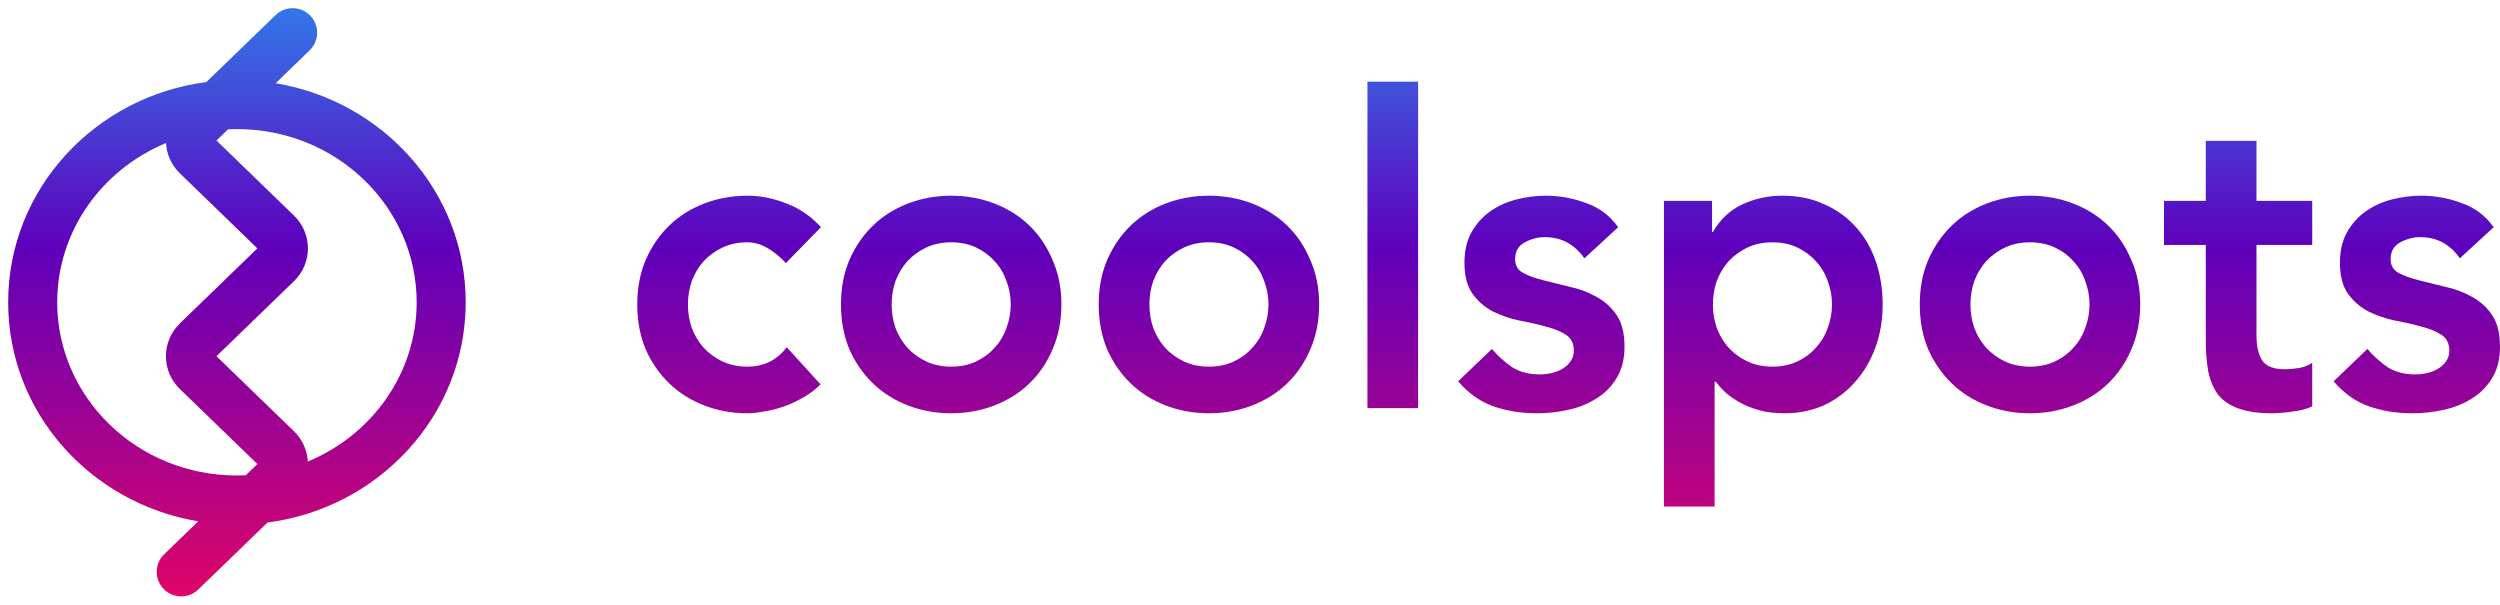
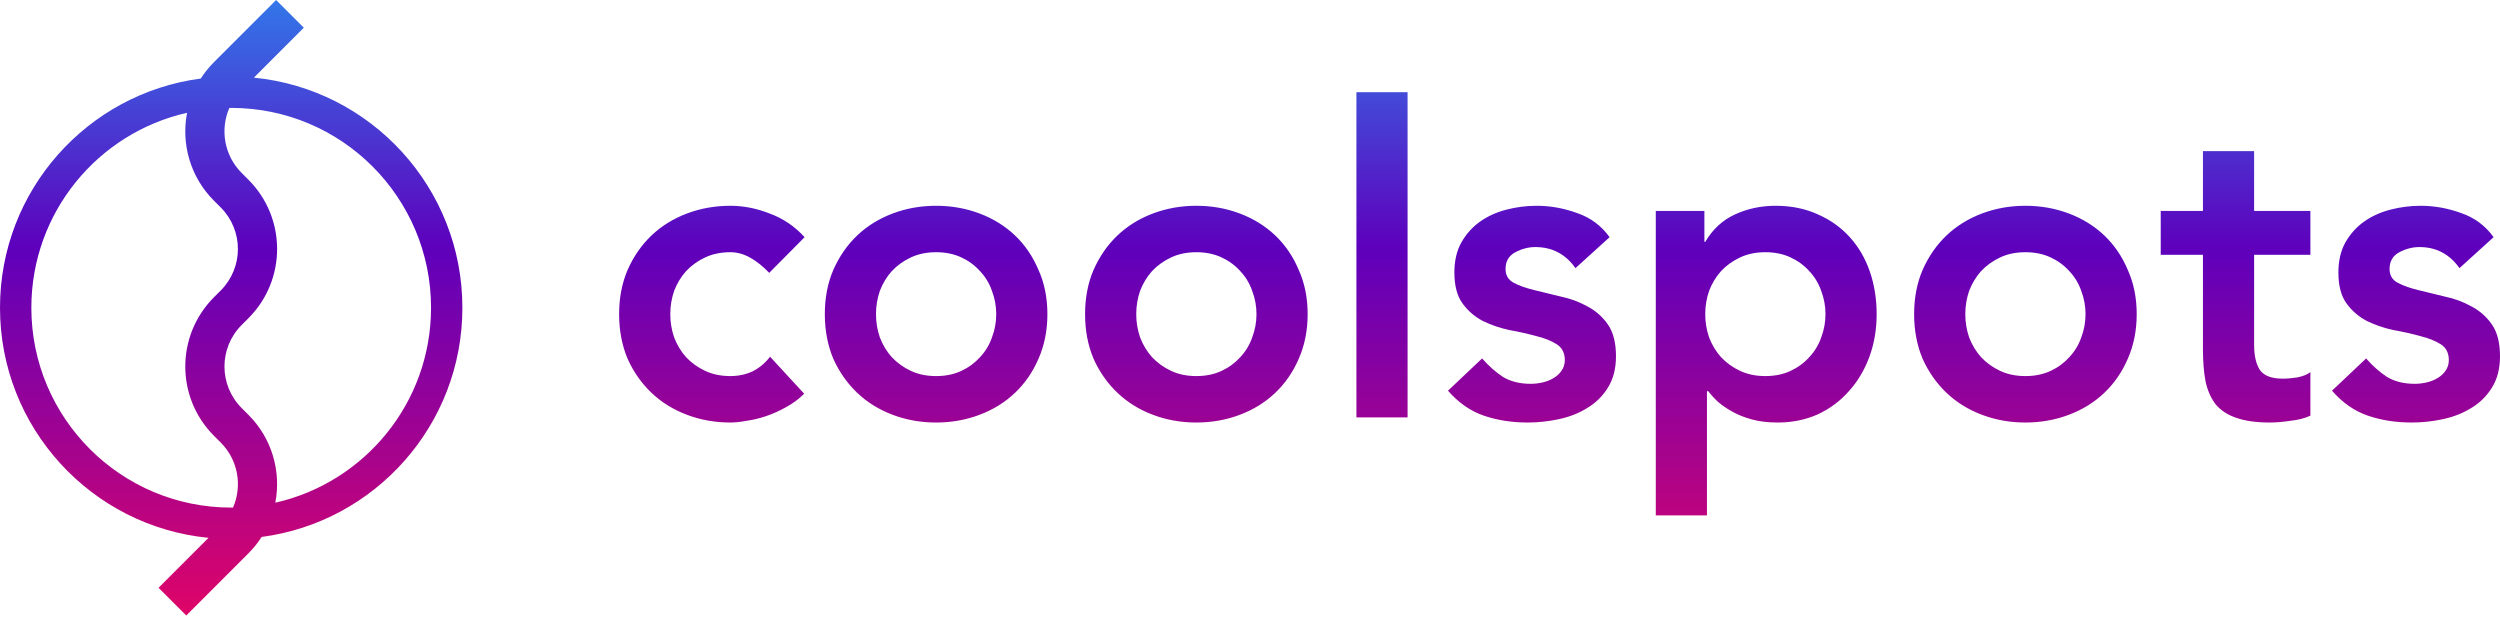
- <svg xmlns="http://www.w3.org/2000/svg" width="153" height="37" viewBox="0 0 153 37" fill="none">
-   <path fill-rule="evenodd" clip-rule="evenodd" d="M18.952 3.078C19.548 2.502 19.563 1.552 18.987 0.957C18.411 0.361 17.461 0.346 16.866 0.922L12.632 5.02C5.817 5.905 0.5 11.566 0.5 18.5C0.5 25.264 5.558 30.815 12.131 31.905L10.048 33.922C9.452 34.498 9.437 35.448 10.013 36.043C10.589 36.639 11.539 36.654 12.134 36.078L16.368 31.98C23.183 31.095 28.5 25.434 28.5 18.5C28.5 11.736 23.442 6.185 16.869 5.094L18.952 3.078ZM3.5 18.5C3.5 14.158 6.226 10.384 10.16 8.755C10.198 9.432 10.482 10.098 11.012 10.611L15.752 15.2L11.012 19.789C9.87 20.894 9.87 22.706 11.012 23.811L15.752 28.4L15.042 29.087C14.863 29.096 14.682 29.1 14.5 29.1C8.379 29.1 3.5 24.309 3.5 18.5ZM25.5 18.5C25.5 22.842 22.774 26.616 18.84 28.245C18.802 27.568 18.518 26.902 17.988 26.389L13.248 21.8L17.988 17.211C19.13 16.106 19.13 14.294 17.988 13.189L13.248 8.6L13.958 7.913C14.137 7.904 14.318 7.9 14.5 7.9C20.622 7.9 25.5 12.691 25.5 18.5ZM83.687 5H86.788V24.976H83.687V5ZM48.097 16.098C47.735 15.71 47.356 15.402 46.96 15.173C46.564 14.944 46.159 14.829 45.745 14.829C45.177 14.829 44.668 14.935 44.22 15.146C43.773 15.358 43.385 15.64 43.057 15.992C42.747 16.344 42.506 16.749 42.334 17.207C42.179 17.665 42.101 18.141 42.101 18.634C42.101 19.127 42.179 19.603 42.334 20.061C42.506 20.519 42.747 20.924 43.057 21.276C43.385 21.629 43.773 21.911 44.22 22.122C44.668 22.333 45.177 22.439 45.745 22.439C46.228 22.439 46.676 22.342 47.089 22.148C47.503 21.937 47.856 21.637 48.149 21.25L50.216 23.522C49.906 23.839 49.544 24.113 49.131 24.341C48.734 24.57 48.33 24.755 47.916 24.896C47.503 25.037 47.106 25.134 46.727 25.187C46.348 25.257 46.021 25.293 45.745 25.293C44.815 25.293 43.936 25.134 43.109 24.817C42.282 24.5 41.567 24.051 40.964 23.47C40.361 22.888 39.879 22.192 39.517 21.382C39.172 20.554 39 19.638 39 18.634C39 17.63 39.172 16.723 39.517 15.913C39.879 15.085 40.361 14.38 40.964 13.799C41.567 13.217 42.282 12.768 43.109 12.451C43.936 12.134 44.815 11.976 45.745 11.976C46.538 11.976 47.33 12.134 48.123 12.451C48.933 12.751 49.639 13.235 50.242 13.905L48.097 16.098ZM51.468 18.634C51.468 17.63 51.64 16.723 51.984 15.913C52.346 15.085 52.829 14.38 53.432 13.799C54.035 13.217 54.75 12.768 55.577 12.451C56.404 12.134 57.282 11.976 58.213 11.976C59.143 11.976 60.022 12.134 60.849 12.451C61.676 12.768 62.391 13.217 62.994 13.799C63.597 14.38 64.071 15.085 64.415 15.913C64.777 16.723 64.958 17.63 64.958 18.634C64.958 19.638 64.777 20.554 64.415 21.382C64.071 22.192 63.597 22.888 62.994 23.47C62.391 24.051 61.676 24.5 60.849 24.817C60.022 25.134 59.143 25.293 58.213 25.293C57.282 25.293 56.404 25.134 55.577 24.817C54.75 24.5 54.035 24.051 53.432 23.47C52.829 22.888 52.346 22.192 51.984 21.382C51.64 20.554 51.468 19.638 51.468 18.634ZM54.569 18.634C54.569 19.127 54.646 19.603 54.801 20.061C54.974 20.519 55.215 20.924 55.525 21.276C55.852 21.629 56.24 21.911 56.688 22.122C57.136 22.333 57.644 22.439 58.213 22.439C58.781 22.439 59.29 22.333 59.738 22.122C60.185 21.911 60.565 21.629 60.875 21.276C61.202 20.924 61.443 20.519 61.598 20.061C61.771 19.603 61.857 19.127 61.857 18.634C61.857 18.141 61.771 17.665 61.598 17.207C61.443 16.749 61.202 16.344 60.875 15.992C60.565 15.64 60.185 15.358 59.738 15.146C59.29 14.935 58.781 14.829 58.213 14.829C57.644 14.829 57.136 14.935 56.688 15.146C56.24 15.358 55.852 15.64 55.525 15.992C55.215 16.344 54.974 16.749 54.801 17.207C54.646 17.665 54.569 18.141 54.569 18.634ZM67.758 15.913C67.414 16.723 67.241 17.63 67.241 18.634C67.241 19.638 67.414 20.554 67.758 21.382C68.12 22.192 68.602 22.888 69.205 23.47C69.808 24.051 70.523 24.5 71.35 24.817C72.177 25.134 73.056 25.293 73.987 25.293C74.917 25.293 75.796 25.134 76.623 24.817C77.45 24.5 78.165 24.051 78.768 23.47C79.371 22.888 79.844 22.192 80.189 21.382C80.551 20.554 80.732 19.638 80.732 18.634C80.732 17.63 80.551 16.723 80.189 15.913C79.844 15.085 79.371 14.38 78.768 13.799C78.165 13.217 77.45 12.768 76.623 12.451C75.796 12.134 74.917 11.976 73.987 11.976C73.056 11.976 72.177 12.134 71.35 12.451C70.523 12.768 69.808 13.217 69.205 13.799C68.602 14.38 68.12 15.085 67.758 15.913ZM70.575 20.061C70.42 19.603 70.343 19.127 70.343 18.634C70.343 18.141 70.42 17.665 70.575 17.207C70.747 16.749 70.989 16.344 71.299 15.992C71.626 15.64 72.014 15.358 72.462 15.146C72.91 14.935 73.418 14.829 73.987 14.829C74.555 14.829 75.063 14.935 75.511 15.146C75.959 15.358 76.338 15.64 76.648 15.992C76.976 16.344 77.217 16.749 77.372 17.207C77.544 17.665 77.63 18.141 77.63 18.634C77.63 19.127 77.544 19.603 77.372 20.061C77.217 20.519 76.976 20.924 76.648 21.276C76.338 21.629 75.959 21.911 75.511 22.122C75.063 22.333 74.555 22.439 73.987 22.439C73.418 22.439 72.91 22.333 72.462 22.122C72.014 21.911 71.626 21.629 71.299 21.276C70.989 20.924 70.747 20.519 70.575 20.061ZM94.535 14.512C95.552 14.512 96.362 14.944 96.965 15.807L99.032 13.905C98.532 13.2 97.878 12.707 97.068 12.425C96.258 12.125 95.44 11.976 94.613 11.976C93.993 11.976 93.381 12.055 92.778 12.213C92.175 12.372 91.641 12.618 91.176 12.953C90.71 13.288 90.331 13.72 90.038 14.248C89.763 14.759 89.625 15.367 89.625 16.071C89.625 16.881 89.789 17.516 90.116 17.974C90.443 18.432 90.857 18.793 91.356 19.057C91.856 19.303 92.39 19.488 92.959 19.612C93.545 19.718 94.087 19.841 94.587 19.982C95.087 20.105 95.5 20.272 95.828 20.484C96.155 20.695 96.319 21.021 96.319 21.461C96.319 21.708 96.25 21.928 96.112 22.122C95.991 22.298 95.828 22.448 95.621 22.571C95.414 22.694 95.19 22.782 94.949 22.835C94.708 22.888 94.475 22.915 94.251 22.915C93.596 22.915 93.036 22.774 92.571 22.492C92.123 22.192 91.701 21.814 91.305 21.356L89.237 23.337C89.875 24.077 90.598 24.588 91.408 24.87C92.218 25.152 93.105 25.293 94.07 25.293C94.708 25.293 95.345 25.222 95.983 25.081C96.62 24.94 97.189 24.711 97.688 24.394C98.205 24.077 98.619 23.663 98.929 23.152C99.256 22.624 99.42 21.981 99.42 21.224C99.42 20.396 99.256 19.744 98.929 19.268C98.601 18.793 98.188 18.423 97.688 18.159C97.189 17.877 96.646 17.674 96.06 17.551C95.492 17.41 94.957 17.278 94.458 17.154C93.958 17.031 93.545 16.881 93.217 16.705C92.89 16.529 92.726 16.247 92.726 15.86C92.726 15.384 92.924 15.041 93.321 14.829C93.717 14.618 94.122 14.512 94.535 14.512ZM101.832 12.293H104.778V14.195H104.83C105.278 13.42 105.881 12.856 106.639 12.504C107.397 12.152 108.215 11.976 109.094 11.976C110.042 11.976 110.894 12.152 111.653 12.504C112.411 12.839 113.057 13.306 113.591 13.905C114.125 14.503 114.53 15.208 114.805 16.018C115.081 16.829 115.219 17.701 115.219 18.634C115.219 19.568 115.072 20.44 114.78 21.25C114.487 22.06 114.073 22.765 113.539 23.364C113.022 23.963 112.393 24.438 111.653 24.791C110.912 25.125 110.102 25.293 109.223 25.293C108.637 25.293 108.121 25.231 107.673 25.108C107.225 24.984 106.828 24.826 106.484 24.632C106.139 24.438 105.846 24.236 105.605 24.024C105.364 23.795 105.166 23.575 105.011 23.364H104.933V31H101.832V12.293ZM112.118 18.634C112.118 18.141 112.032 17.665 111.859 17.207C111.704 16.749 111.463 16.344 111.136 15.992C110.826 15.64 110.446 15.358 109.999 15.146C109.551 14.935 109.042 14.829 108.474 14.829C107.905 14.829 107.397 14.935 106.949 15.146C106.501 15.358 106.113 15.64 105.786 15.992C105.476 16.344 105.235 16.749 105.062 17.207C104.907 17.665 104.83 18.141 104.83 18.634C104.83 19.127 104.907 19.603 105.062 20.061C105.235 20.519 105.476 20.924 105.786 21.276C106.113 21.629 106.501 21.911 106.949 22.122C107.397 22.333 107.905 22.439 108.474 22.439C109.042 22.439 109.551 22.333 109.999 22.122C110.446 21.911 110.826 21.629 111.136 21.276C111.463 20.924 111.704 20.519 111.859 20.061C112.032 19.603 112.118 19.127 112.118 18.634ZM118.007 15.913C117.662 16.723 117.49 17.63 117.49 18.634C117.49 19.638 117.662 20.554 118.007 21.382C118.369 22.192 118.851 22.888 119.454 23.47C120.057 24.051 120.772 24.5 121.599 24.817C122.426 25.134 123.305 25.293 124.235 25.293C125.166 25.293 126.044 25.134 126.871 24.817C127.698 24.5 128.413 24.051 129.016 23.47C129.619 22.888 130.093 22.192 130.438 21.382C130.8 20.554 130.981 19.638 130.981 18.634C130.981 17.63 130.8 16.723 130.438 15.913C130.093 15.085 129.619 14.38 129.016 13.799C128.413 13.217 127.698 12.768 126.871 12.451C126.044 12.134 125.166 11.976 124.235 11.976C123.305 11.976 122.426 12.134 121.599 12.451C120.772 12.768 120.057 13.217 119.454 13.799C118.851 14.38 118.369 15.085 118.007 15.913ZM120.824 20.061C120.669 19.603 120.591 19.127 120.591 18.634C120.591 18.141 120.669 17.665 120.824 17.207C120.996 16.749 121.237 16.344 121.548 15.992C121.875 15.64 122.263 15.358 122.711 15.146C123.159 14.935 123.667 14.829 124.235 14.829C124.804 14.829 125.312 14.935 125.76 15.146C126.208 15.358 126.587 15.64 126.897 15.992C127.225 16.344 127.466 16.749 127.621 17.207C127.793 17.665 127.879 18.141 127.879 18.634C127.879 19.127 127.793 19.603 127.621 20.061C127.466 20.519 127.225 20.924 126.897 21.276C126.587 21.629 126.208 21.911 125.76 22.122C125.312 22.333 124.804 22.439 124.235 22.439C123.667 22.439 123.159 22.333 122.711 22.122C122.263 21.911 121.875 21.629 121.548 21.276C121.237 20.924 120.996 20.519 120.824 20.061ZM132.437 14.988V12.293H134.995V8.62H138.097V12.293H141.508V14.988H138.097V20.537C138.097 21.171 138.209 21.673 138.433 22.043C138.674 22.413 139.139 22.598 139.828 22.598C140.104 22.598 140.405 22.571 140.733 22.518C141.06 22.448 141.319 22.342 141.508 22.201V24.87C141.181 25.028 140.776 25.134 140.293 25.187C139.828 25.257 139.415 25.293 139.053 25.293C138.226 25.293 137.545 25.196 137.011 25.002C136.494 24.826 136.081 24.553 135.771 24.183C135.478 23.795 135.271 23.32 135.15 22.756C135.047 22.192 134.995 21.541 134.995 20.801V14.988H132.437ZM148.116 14.512C149.132 14.512 149.942 14.944 150.545 15.807L152.612 13.905C152.113 13.2 151.458 12.707 150.648 12.425C149.838 12.125 149.02 11.976 148.193 11.976C147.573 11.976 146.961 12.055 146.358 12.213C145.755 12.372 145.221 12.618 144.756 12.953C144.291 13.288 143.912 13.72 143.619 14.248C143.343 14.759 143.205 15.367 143.205 16.071C143.205 16.881 143.369 17.516 143.696 17.974C144.024 18.432 144.437 18.793 144.937 19.057C145.436 19.303 145.971 19.488 146.539 19.612C147.125 19.718 147.668 19.841 148.167 19.982C148.667 20.105 149.08 20.272 149.408 20.484C149.735 20.695 149.899 21.021 149.899 21.461C149.899 21.708 149.83 21.928 149.692 22.122C149.571 22.298 149.408 22.448 149.201 22.571C148.994 22.694 148.77 22.782 148.529 22.835C148.288 22.888 148.055 22.915 147.831 22.915C147.177 22.915 146.617 22.774 146.151 22.492C145.703 22.192 145.281 21.814 144.885 21.356L142.818 23.337C143.455 24.077 144.179 24.588 144.988 24.87C145.798 25.152 146.686 25.293 147.65 25.293C148.288 25.293 148.925 25.222 149.563 25.081C150.2 24.94 150.769 24.711 151.268 24.394C151.785 24.077 152.199 23.663 152.509 23.152C152.836 22.624 153 21.981 153 21.224C153 20.396 152.836 19.744 152.509 19.268C152.182 18.793 151.768 18.423 151.268 18.159C150.769 17.877 150.226 17.674 149.64 17.551C149.072 17.41 148.538 17.278 148.038 17.154C147.538 17.031 147.125 16.881 146.798 16.705C146.47 16.529 146.306 16.247 146.306 15.86C146.306 15.384 146.505 15.041 146.901 14.829C147.297 14.618 147.702 14.512 148.116 14.512Z" fill="url(#paint0_linear)" />
+ <svg xmlns="http://www.w3.org/2000/svg" width="319" height="79" viewBox="0 0 319 79" fill="none">
+   <path fill-rule="evenodd" clip-rule="evenodd" d="M32.395 9.908L38.768 3.536L35.232 0L27.303 7.929C26.655 8.578 26.092 9.28 25.616 10.021C11.159 11.922 0 24.292 0 39.268C0 54.583 11.671 67.173 26.605 68.627L20.232 75L23.768 78.535L31.697 70.607C32.345 69.958 32.908 69.256 33.384 68.514C47.841 66.613 59 54.244 59 39.268C59 23.952 47.329 11.363 32.395 9.908ZM23.869 14.392C12.495 16.955 4 27.119 4 39.268C4 53.351 15.417 64.768 29.5 64.768C29.578 64.768 29.656 64.767 29.734 64.767C30.93 62.023 30.406 58.709 28.161 56.465L27.303 55.607C22.422 50.725 22.422 42.81 27.303 37.929L28.161 37.071C31.09 34.142 31.09 29.393 28.161 26.465L27.303 25.607C24.255 22.558 23.11 18.328 23.869 14.392ZM35.131 64.144C35.89 60.208 34.745 55.977 31.697 52.929L30.839 52.071C27.91 49.142 27.91 44.393 30.839 41.465L31.697 40.607C36.578 35.725 36.578 27.811 31.697 22.929L30.839 22.071C28.594 19.826 28.07 16.513 29.266 13.769C29.344 13.768 29.422 13.768 29.5 13.768C43.583 13.768 55 25.184 55 39.268C55 51.416 46.505 61.58 35.131 64.144ZM179.607 11.768H173.078V53.256H179.607V11.768ZM95.758 32.896C96.592 33.371 97.39 34.012 98.151 34.816L102.667 30.262C101.398 28.871 99.911 27.865 98.206 27.243C96.537 26.585 94.869 26.256 93.2 26.256C91.242 26.256 89.392 26.585 87.651 27.243C85.91 27.902 84.404 28.835 83.135 30.042C81.865 31.25 80.85 32.713 80.088 34.432C79.363 36.115 79 37.999 79 40.085C79 42.17 79.363 44.073 80.088 45.792C80.85 47.475 81.865 48.92 83.135 50.127C84.404 51.335 85.91 52.268 87.651 52.926C89.392 53.585 91.242 53.914 93.2 53.914C93.781 53.914 94.47 53.841 95.268 53.695C96.066 53.585 96.9 53.384 97.771 53.091C98.641 52.798 99.494 52.414 100.328 51.938C101.198 51.463 101.96 50.896 102.613 50.237L98.26 45.518C97.644 46.323 96.9 46.945 96.03 47.384C95.159 47.786 94.216 47.987 93.2 47.987C92.004 47.987 90.933 47.768 89.99 47.329C89.047 46.89 88.231 46.304 87.542 45.573C86.889 44.841 86.381 43.999 86.019 43.048C85.692 42.097 85.529 41.109 85.529 40.085C85.529 39.06 85.692 38.073 86.019 37.121C86.381 36.17 86.889 35.329 87.542 34.597C88.231 33.865 89.047 33.28 89.99 32.841C90.933 32.402 92.004 32.182 93.2 32.182C94.071 32.182 94.923 32.42 95.758 32.896ZM106.336 34.432C105.61 36.115 105.248 37.999 105.248 40.085C105.248 42.17 105.61 44.073 106.336 45.792C107.097 47.475 108.113 48.92 109.382 50.127C110.652 51.335 112.157 52.268 113.898 52.926C115.639 53.585 117.489 53.914 119.448 53.914C121.407 53.914 123.256 53.585 124.998 52.926C126.739 52.268 128.244 51.335 129.513 50.127C130.783 48.92 131.78 47.475 132.506 45.792C133.268 44.073 133.648 42.17 133.648 40.085C133.648 37.999 133.268 36.115 132.506 34.432C131.78 32.713 130.783 31.25 129.513 30.042C128.244 28.835 126.739 27.902 124.998 27.243C123.256 26.585 121.407 26.256 119.448 26.256C117.489 26.256 115.639 26.585 113.898 27.243C112.157 27.902 110.652 28.835 109.382 30.042C108.113 31.25 107.097 32.713 106.336 34.432ZM112.266 43.048C111.94 42.097 111.776 41.109 111.776 40.085C111.776 39.06 111.94 38.073 112.266 37.121C112.629 36.17 113.137 35.329 113.79 34.597C114.479 33.865 115.295 33.28 116.238 32.841C117.181 32.402 118.251 32.182 119.448 32.182C120.645 32.182 121.715 32.402 122.658 32.841C123.601 33.28 124.399 33.865 125.052 34.597C125.741 35.329 126.249 36.17 126.575 37.121C126.938 38.073 127.119 39.06 127.119 40.085C127.119 41.109 126.938 42.097 126.575 43.048C126.249 43.999 125.741 44.841 125.052 45.573C124.399 46.304 123.601 46.89 122.658 47.329C121.715 47.768 120.645 47.987 119.448 47.987C118.251 47.987 117.181 47.768 116.238 47.329C115.295 46.89 114.479 46.304 113.79 45.573C113.137 44.841 112.629 43.999 112.266 43.048ZM138.455 40.085C138.455 37.999 138.818 36.115 139.544 34.432C140.305 32.713 141.321 31.25 142.59 30.042C143.86 28.835 145.365 27.902 147.106 27.243C148.847 26.585 150.697 26.256 152.656 26.256C154.615 26.256 156.464 26.585 158.205 27.243C159.946 27.902 161.452 28.835 162.721 30.042C163.991 31.25 164.988 32.713 165.714 34.432C166.475 36.115 166.856 37.999 166.856 40.085C166.856 42.17 166.475 44.073 165.714 45.792C164.988 47.475 163.991 48.92 162.721 50.127C161.452 51.335 159.946 52.268 158.205 52.926C156.464 53.585 154.615 53.914 152.656 53.914C150.697 53.914 148.847 53.585 147.106 52.926C145.365 52.268 143.86 51.335 142.59 50.127C141.321 48.92 140.305 47.475 139.544 45.792C138.818 44.073 138.455 42.17 138.455 40.085ZM144.984 40.085C144.984 41.109 145.148 42.097 145.474 43.048C145.837 43.999 146.345 44.841 146.997 45.573C147.687 46.304 148.503 46.89 149.446 47.329C150.389 47.768 151.459 47.987 152.656 47.987C153.853 47.987 154.923 47.768 155.866 47.329C156.809 46.89 157.607 46.304 158.26 45.573C158.949 44.841 159.457 43.999 159.783 43.048C160.146 42.097 160.327 41.109 160.327 40.085C160.327 39.06 160.146 38.073 159.783 37.121C159.457 36.17 158.949 35.329 158.26 34.597C157.607 33.865 156.809 33.28 155.866 32.841C154.923 32.402 153.853 32.182 152.656 32.182C151.459 32.182 150.389 32.402 149.446 32.841C148.503 33.28 147.687 33.865 146.997 34.597C146.345 35.329 145.837 36.17 145.474 37.121C145.148 38.073 144.984 39.06 144.984 40.085ZM201.031 34.213C199.761 32.42 198.056 31.524 195.916 31.524C195.046 31.524 194.193 31.743 193.359 32.182C192.525 32.621 192.108 33.335 192.108 34.323C192.108 35.127 192.452 35.713 193.142 36.079C193.831 36.445 194.701 36.756 195.753 37.012C196.805 37.268 197.929 37.542 199.126 37.835C200.36 38.091 201.502 38.512 202.554 39.097C203.606 39.646 204.477 40.414 205.166 41.402C205.855 42.39 206.199 43.743 206.199 45.463C206.199 47.036 205.855 48.371 205.166 49.469C204.513 50.53 203.642 51.39 202.554 52.048C201.502 52.707 200.305 53.182 198.963 53.475C197.621 53.768 196.279 53.914 194.937 53.914C192.906 53.914 191.038 53.621 189.333 53.036C187.628 52.451 186.105 51.39 184.763 49.853L189.115 45.737C189.95 46.688 190.838 47.475 191.781 48.097C192.761 48.682 193.94 48.975 195.318 48.975C195.789 48.975 196.279 48.92 196.787 48.81C197.295 48.701 197.766 48.518 198.202 48.262C198.637 48.006 198.981 47.695 199.235 47.329C199.525 46.926 199.671 46.469 199.671 45.957C199.671 45.042 199.326 44.365 198.637 43.926C197.948 43.487 197.077 43.14 196.025 42.884C194.973 42.591 193.831 42.335 192.598 42.115C191.401 41.859 190.276 41.475 189.224 40.963C188.172 40.414 187.302 39.664 186.613 38.713C185.924 37.762 185.579 36.445 185.579 34.762C185.579 33.298 185.869 32.036 186.449 30.975C187.066 29.878 187.864 28.981 188.843 28.286C189.823 27.591 190.947 27.079 192.217 26.75C193.486 26.42 194.774 26.256 196.08 26.256C197.821 26.256 199.544 26.567 201.248 27.189C202.953 27.774 204.331 28.798 205.383 30.262L201.031 34.213ZM217.48 26.914H211.278V65.768H217.807V49.908H217.97C218.296 50.347 218.713 50.804 219.221 51.28C219.729 51.719 220.346 52.14 221.071 52.542C221.797 52.945 222.631 53.274 223.574 53.53C224.517 53.786 225.605 53.914 226.838 53.914C228.688 53.914 230.393 53.566 231.953 52.871C233.512 52.14 234.836 51.152 235.924 49.908C237.049 48.664 237.919 47.201 238.536 45.518C239.153 43.835 239.461 42.024 239.461 40.085C239.461 38.146 239.171 36.335 238.59 34.652C238.01 32.969 237.158 31.506 236.033 30.262C234.909 29.018 233.549 28.048 231.953 27.353C230.357 26.621 228.561 26.256 226.566 26.256C224.716 26.256 222.993 26.621 221.398 27.353C219.802 28.085 218.532 29.256 217.589 30.865H217.48V26.914ZM232.388 37.121C232.751 38.073 232.932 39.06 232.932 40.085C232.932 41.109 232.751 42.097 232.388 43.048C232.061 43.999 231.554 44.841 230.864 45.573C230.212 46.304 229.414 46.89 228.471 47.329C227.527 47.768 226.457 47.987 225.26 47.987C224.064 47.987 222.993 47.768 222.05 47.329C221.107 46.89 220.291 46.304 219.602 45.573C218.949 44.841 218.441 43.999 218.079 43.048C217.752 42.097 217.589 41.109 217.589 40.085C217.589 39.06 217.752 38.073 218.079 37.121C218.441 36.17 218.949 35.329 219.602 34.597C220.291 33.865 221.107 33.28 222.05 32.841C222.993 32.402 224.064 32.182 225.26 32.182C226.457 32.182 227.527 32.402 228.471 32.841C229.414 33.28 230.212 33.865 230.864 34.597C231.554 35.329 232.061 36.17 232.388 37.121ZM244.242 40.085C244.242 37.999 244.605 36.115 245.331 34.432C246.092 32.713 247.108 31.25 248.377 30.042C249.647 28.835 251.152 27.902 252.893 27.243C254.634 26.585 256.484 26.256 258.443 26.256C260.402 26.256 262.251 26.585 263.992 27.243C265.733 27.902 267.239 28.835 268.508 30.042C269.778 31.25 270.775 32.713 271.501 34.432C272.262 36.115 272.643 37.999 272.643 40.085C272.643 42.17 272.262 44.073 271.501 45.792C270.775 47.475 269.778 48.92 268.508 50.127C267.239 51.335 265.733 52.268 263.992 52.926C262.251 53.585 260.402 53.914 258.443 53.914C256.484 53.914 254.634 53.585 252.893 52.926C251.152 52.268 249.647 51.335 248.377 50.127C247.108 48.92 246.092 47.475 245.331 45.792C244.605 44.073 244.242 42.17 244.242 40.085ZM250.771 40.085C250.771 41.109 250.935 42.097 251.261 43.048C251.624 43.999 252.132 44.841 252.784 45.573C253.474 46.304 254.29 46.89 255.233 47.329C256.176 47.768 257.246 47.987 258.443 47.987C259.64 47.987 260.71 47.768 261.653 47.329C262.596 46.89 263.394 46.304 264.047 45.573C264.736 44.841 265.244 43.999 265.57 43.048C265.933 42.097 266.114 41.109 266.114 40.085C266.114 39.06 265.933 38.073 265.57 37.121C265.244 36.17 264.736 35.329 264.047 34.597C263.394 33.865 262.596 33.28 261.653 32.841C260.71 32.402 259.64 32.182 258.443 32.182C257.246 32.182 256.176 32.402 255.233 32.841C254.29 33.28 253.474 33.865 252.784 34.597C252.132 35.329 251.624 36.17 251.261 37.121C250.935 38.073 250.771 39.06 250.771 40.085ZM275.709 26.914V32.512H281.096V44.585C281.096 46.121 281.204 47.475 281.422 48.646C281.676 49.816 282.111 50.804 282.728 51.609C283.381 52.377 284.251 52.945 285.339 53.31C286.464 53.713 287.897 53.914 289.638 53.914C290.399 53.914 291.27 53.841 292.249 53.695C293.265 53.585 294.117 53.365 294.806 53.036V47.493C294.407 47.786 293.863 48.006 293.174 48.152C292.485 48.262 291.85 48.316 291.27 48.316C289.819 48.316 288.84 47.932 288.332 47.164C287.86 46.396 287.625 45.353 287.625 44.036V32.512H294.806V26.914H287.625V19.286H281.096V26.914H275.709ZM313.831 34.213C312.562 32.42 310.857 31.524 308.717 31.524C307.846 31.524 306.994 31.743 306.16 32.182C305.326 32.621 304.908 33.335 304.908 34.323C304.908 35.127 305.253 35.713 305.942 36.079C306.631 36.445 307.502 36.756 308.554 37.012C309.606 37.268 310.73 37.542 311.927 37.835C313.16 38.091 314.303 38.512 315.355 39.097C316.407 39.646 317.277 40.414 317.966 41.402C318.655 42.39 319 43.743 319 45.463C319 47.036 318.655 48.371 317.966 49.469C317.313 50.53 316.443 51.39 315.355 52.048C314.303 52.707 313.106 53.182 311.764 53.475C310.422 53.768 309.08 53.914 307.738 53.914C305.706 53.914 303.838 53.621 302.134 53.036C300.429 52.451 298.905 51.39 297.563 49.853L301.916 45.737C302.75 46.688 303.639 47.475 304.582 48.097C305.561 48.682 306.74 48.975 308.118 48.975C308.59 48.975 309.08 48.92 309.587 48.81C310.095 48.701 310.567 48.518 311.002 48.262C311.437 48.006 311.782 47.695 312.036 47.329C312.326 46.926 312.471 46.469 312.471 45.957C312.471 45.042 312.126 44.365 311.437 43.926C310.748 43.487 309.878 43.14 308.826 42.884C307.774 42.591 306.631 42.335 305.398 42.115C304.201 41.859 303.077 41.475 302.025 40.963C300.973 40.414 300.102 39.664 299.413 38.713C298.724 37.762 298.379 36.445 298.379 34.762C298.379 33.298 298.67 32.036 299.25 30.975C299.867 29.878 300.665 28.981 301.644 28.286C302.623 27.591 303.748 27.079 305.017 26.75C306.287 26.42 307.574 26.256 308.88 26.256C310.621 26.256 312.344 26.567 314.049 27.189C315.754 27.774 317.132 28.798 318.184 30.262L313.831 34.213Z" fill="url(#paint0_linear)" />
  <defs>
-     <linearGradient id="paint0_linear" x1="76.75" y1="-0.7" x2="76.75" y2="37.7" gradientUnits="userSpaceOnUse">
+     <linearGradient id="paint0_linear" x1="159.5" y1="-2.618" x2="159.5" y2="81.153" gradientUnits="userSpaceOnUse">
      <stop stop-color="#2F80ED" />
      <stop offset="0.409" stop-color="#5E00BC" />
      <stop offset="1" stop-color="#E60563" />
    </linearGradient>
  </defs>
</svg>
